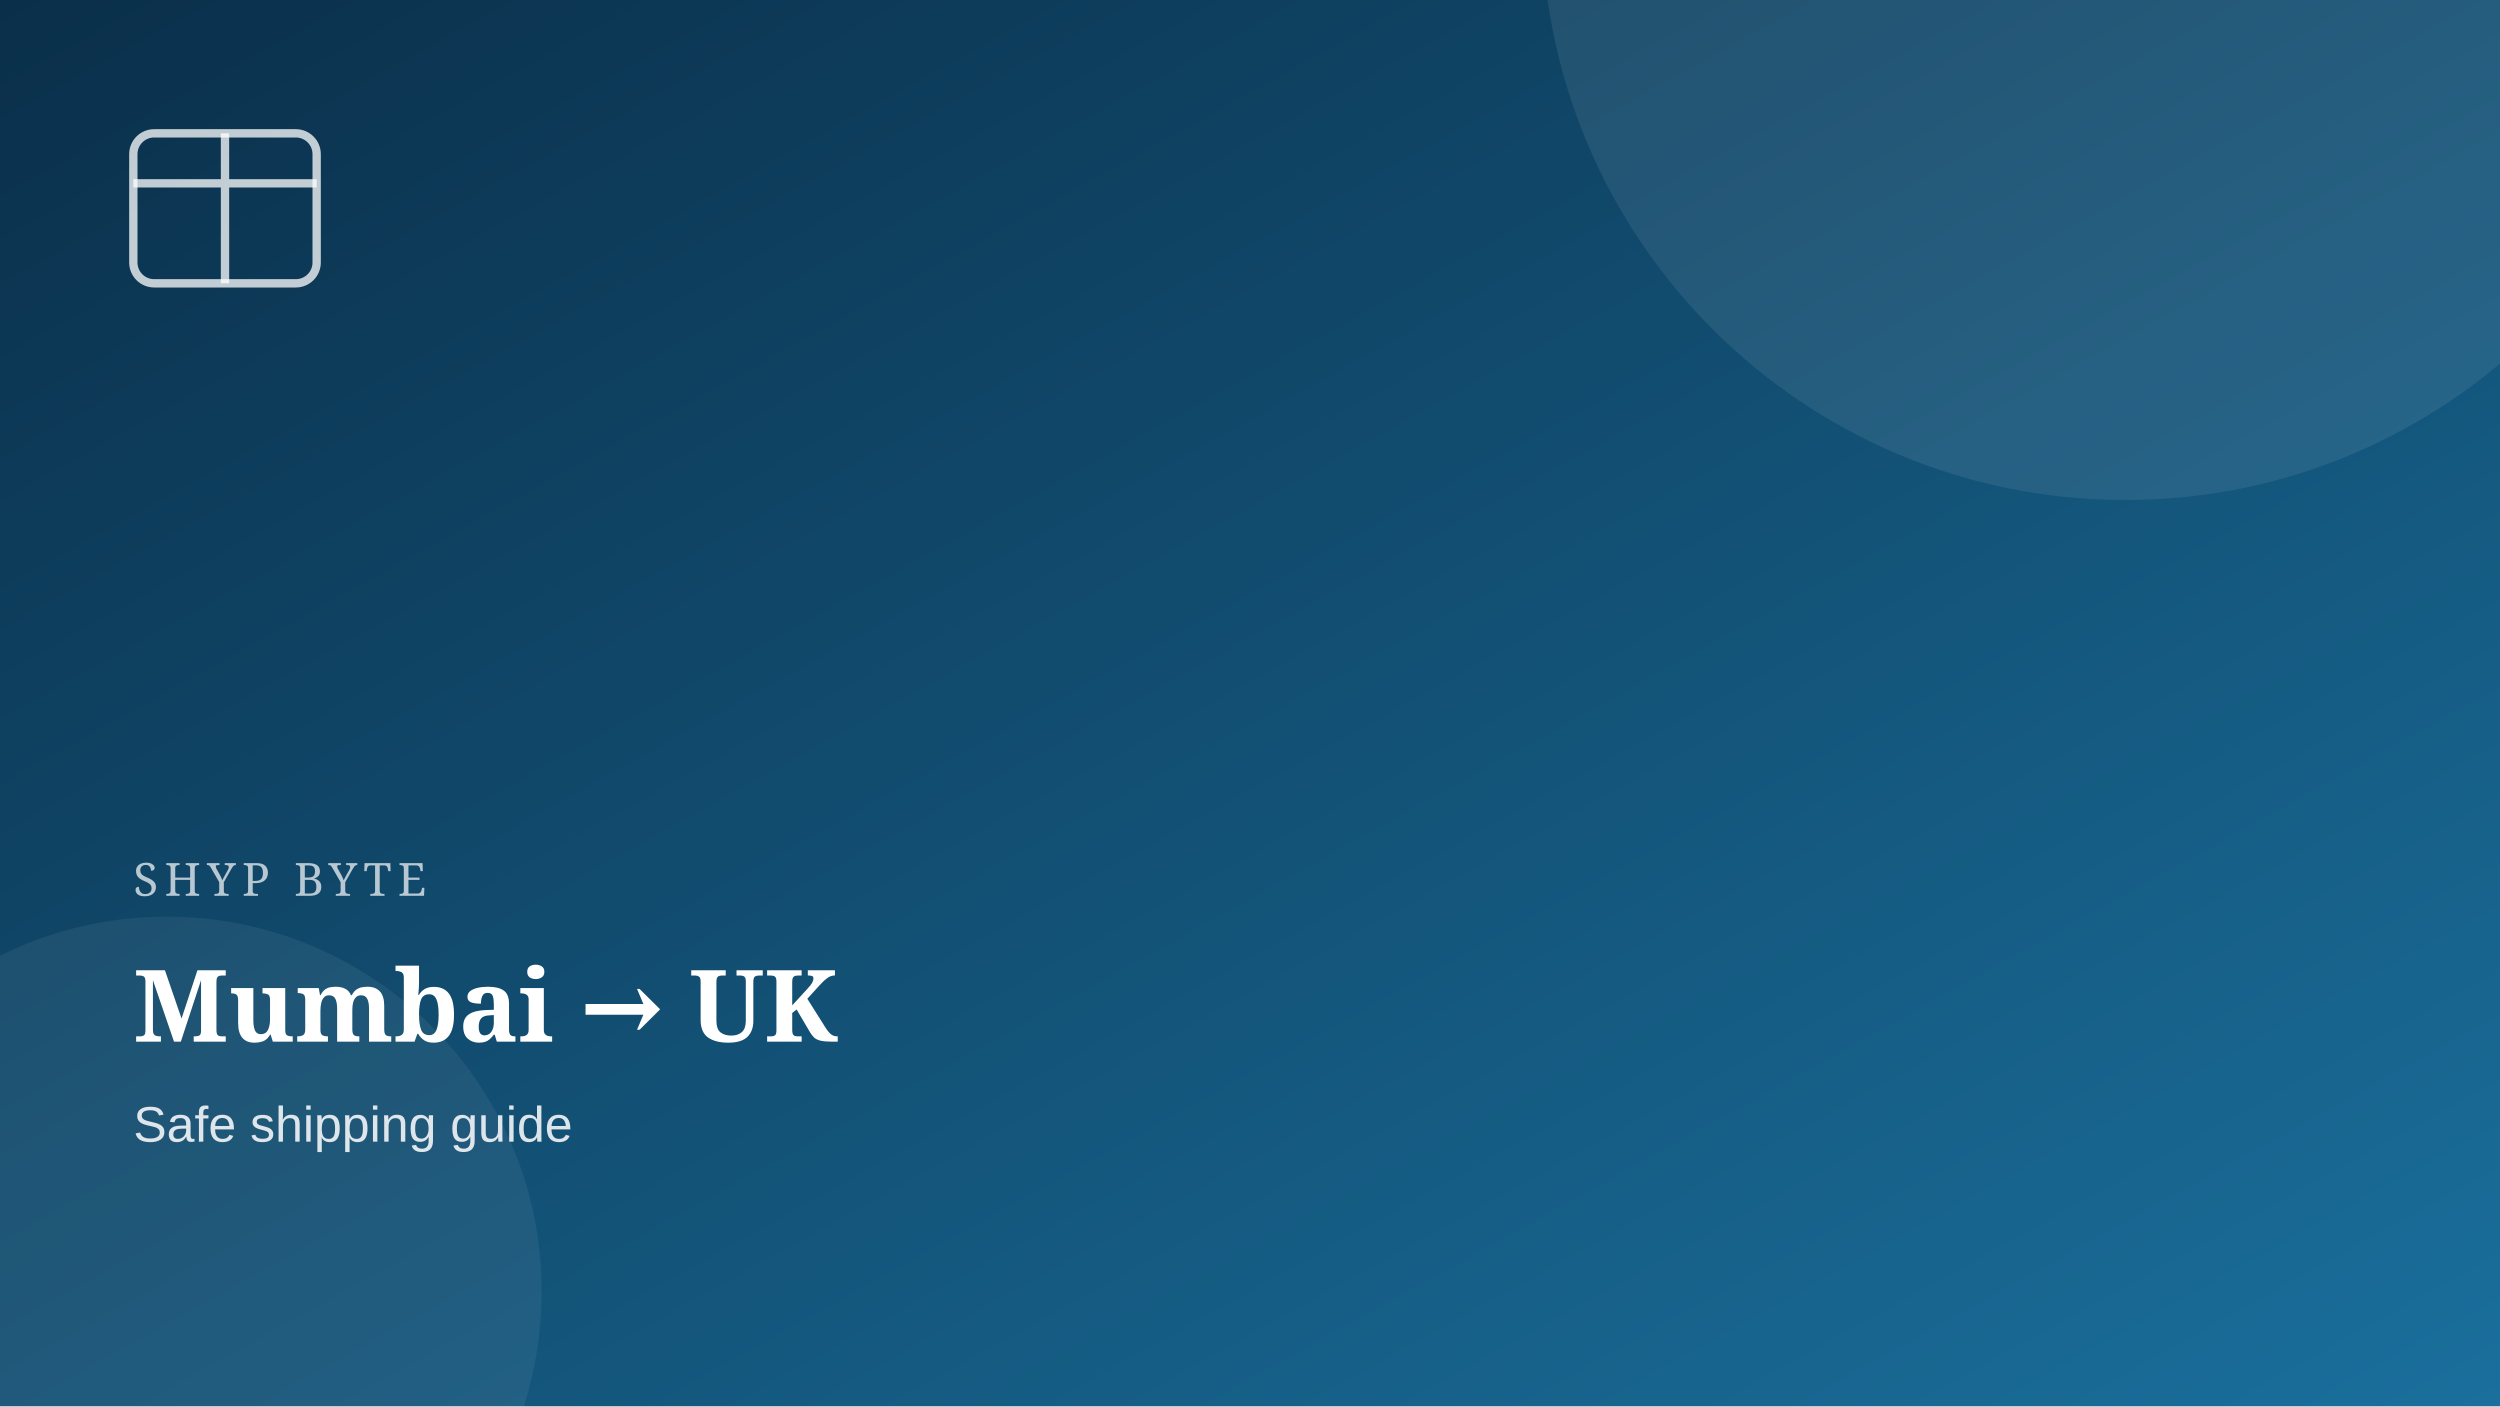
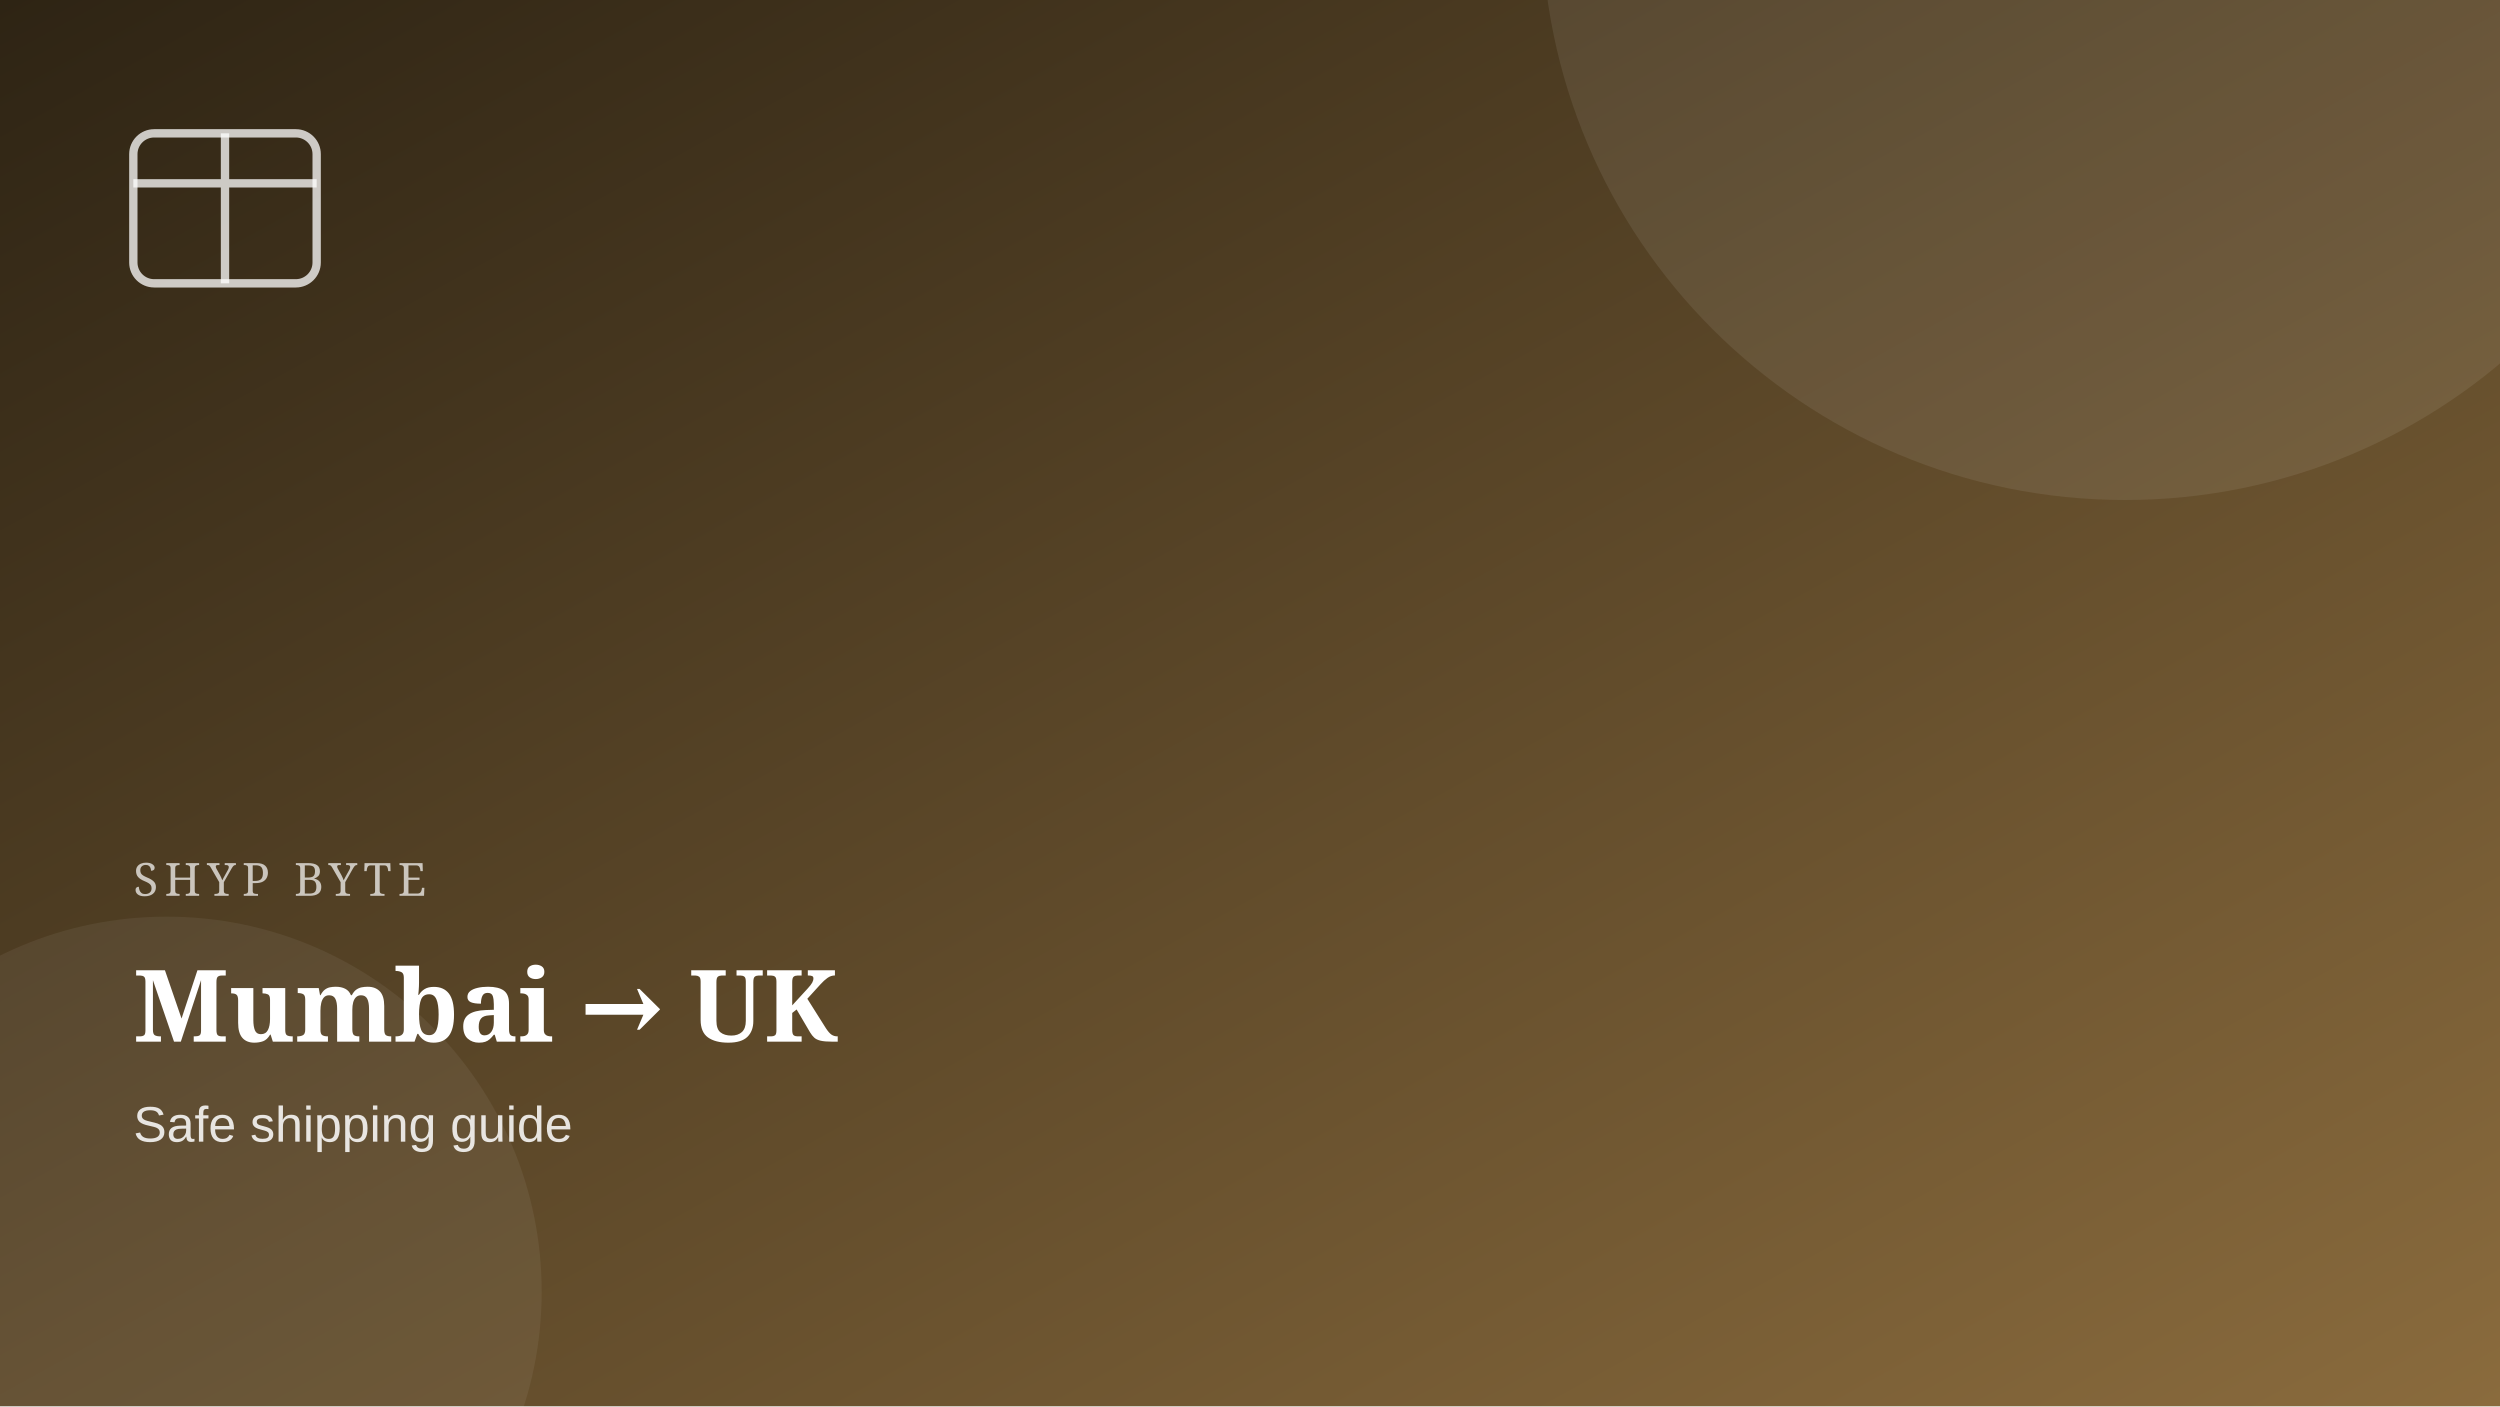
<svg xmlns="http://www.w3.org/2000/svg" width="1200" height="675" viewBox="0 0 1200 675" role="img" aria-label="Mumbai → UK">
  <defs>
-     <linearGradient id="g1" x1="0" y1="0" x2="1" y2="1">
-       <stop offset="0%" stop-color="#0a2f4a" />
-       <stop offset="100%" stop-color="#1a6f9c" />
+     <linearGradient id="g10" x1="0" y1="0" x2="1" y2="1">
+       <stop offset="0%" stop-color="#2e2414" />
+       <stop offset="100%" stop-color="#8a6b3d" />
    </linearGradient>
  </defs>
-   <rect width="1200" height="675" fill="url(#g1)" />
+   <rect width="1200" height="675" fill="url(#g10)" />
  <circle cx="1020" cy="-40" r="280" fill="rgba(255,255,255,0.08)" />
  <circle cx="80" cy="620" r="180" fill="rgba(255,255,255,0.06)" />
  <rect x="64" y="64" width="88" height="72" rx="10" fill="none" stroke="rgba(255,255,255,0.75)" stroke-width="4" />
  <path d="M64 88h88M108 64v72" fill="none" stroke="rgba(255,255,255,0.75)" stroke-width="4" />
  <text x="64" y="430" fill="rgba(255,255,255,0.7)" font-family="Georgia, serif" font-size="22" letter-spacing="3">SHYP BYTE</text>
  <text x="64" y="500" fill="#ffffff" font-family="Georgia, serif" font-size="48" font-weight="700">Mumbai → UK</text>
  <text x="64" y="548" fill="rgba(255,255,255,0.85)" font-family="Arial, sans-serif" font-size="24">Safe shipping guide</text>
</svg>
